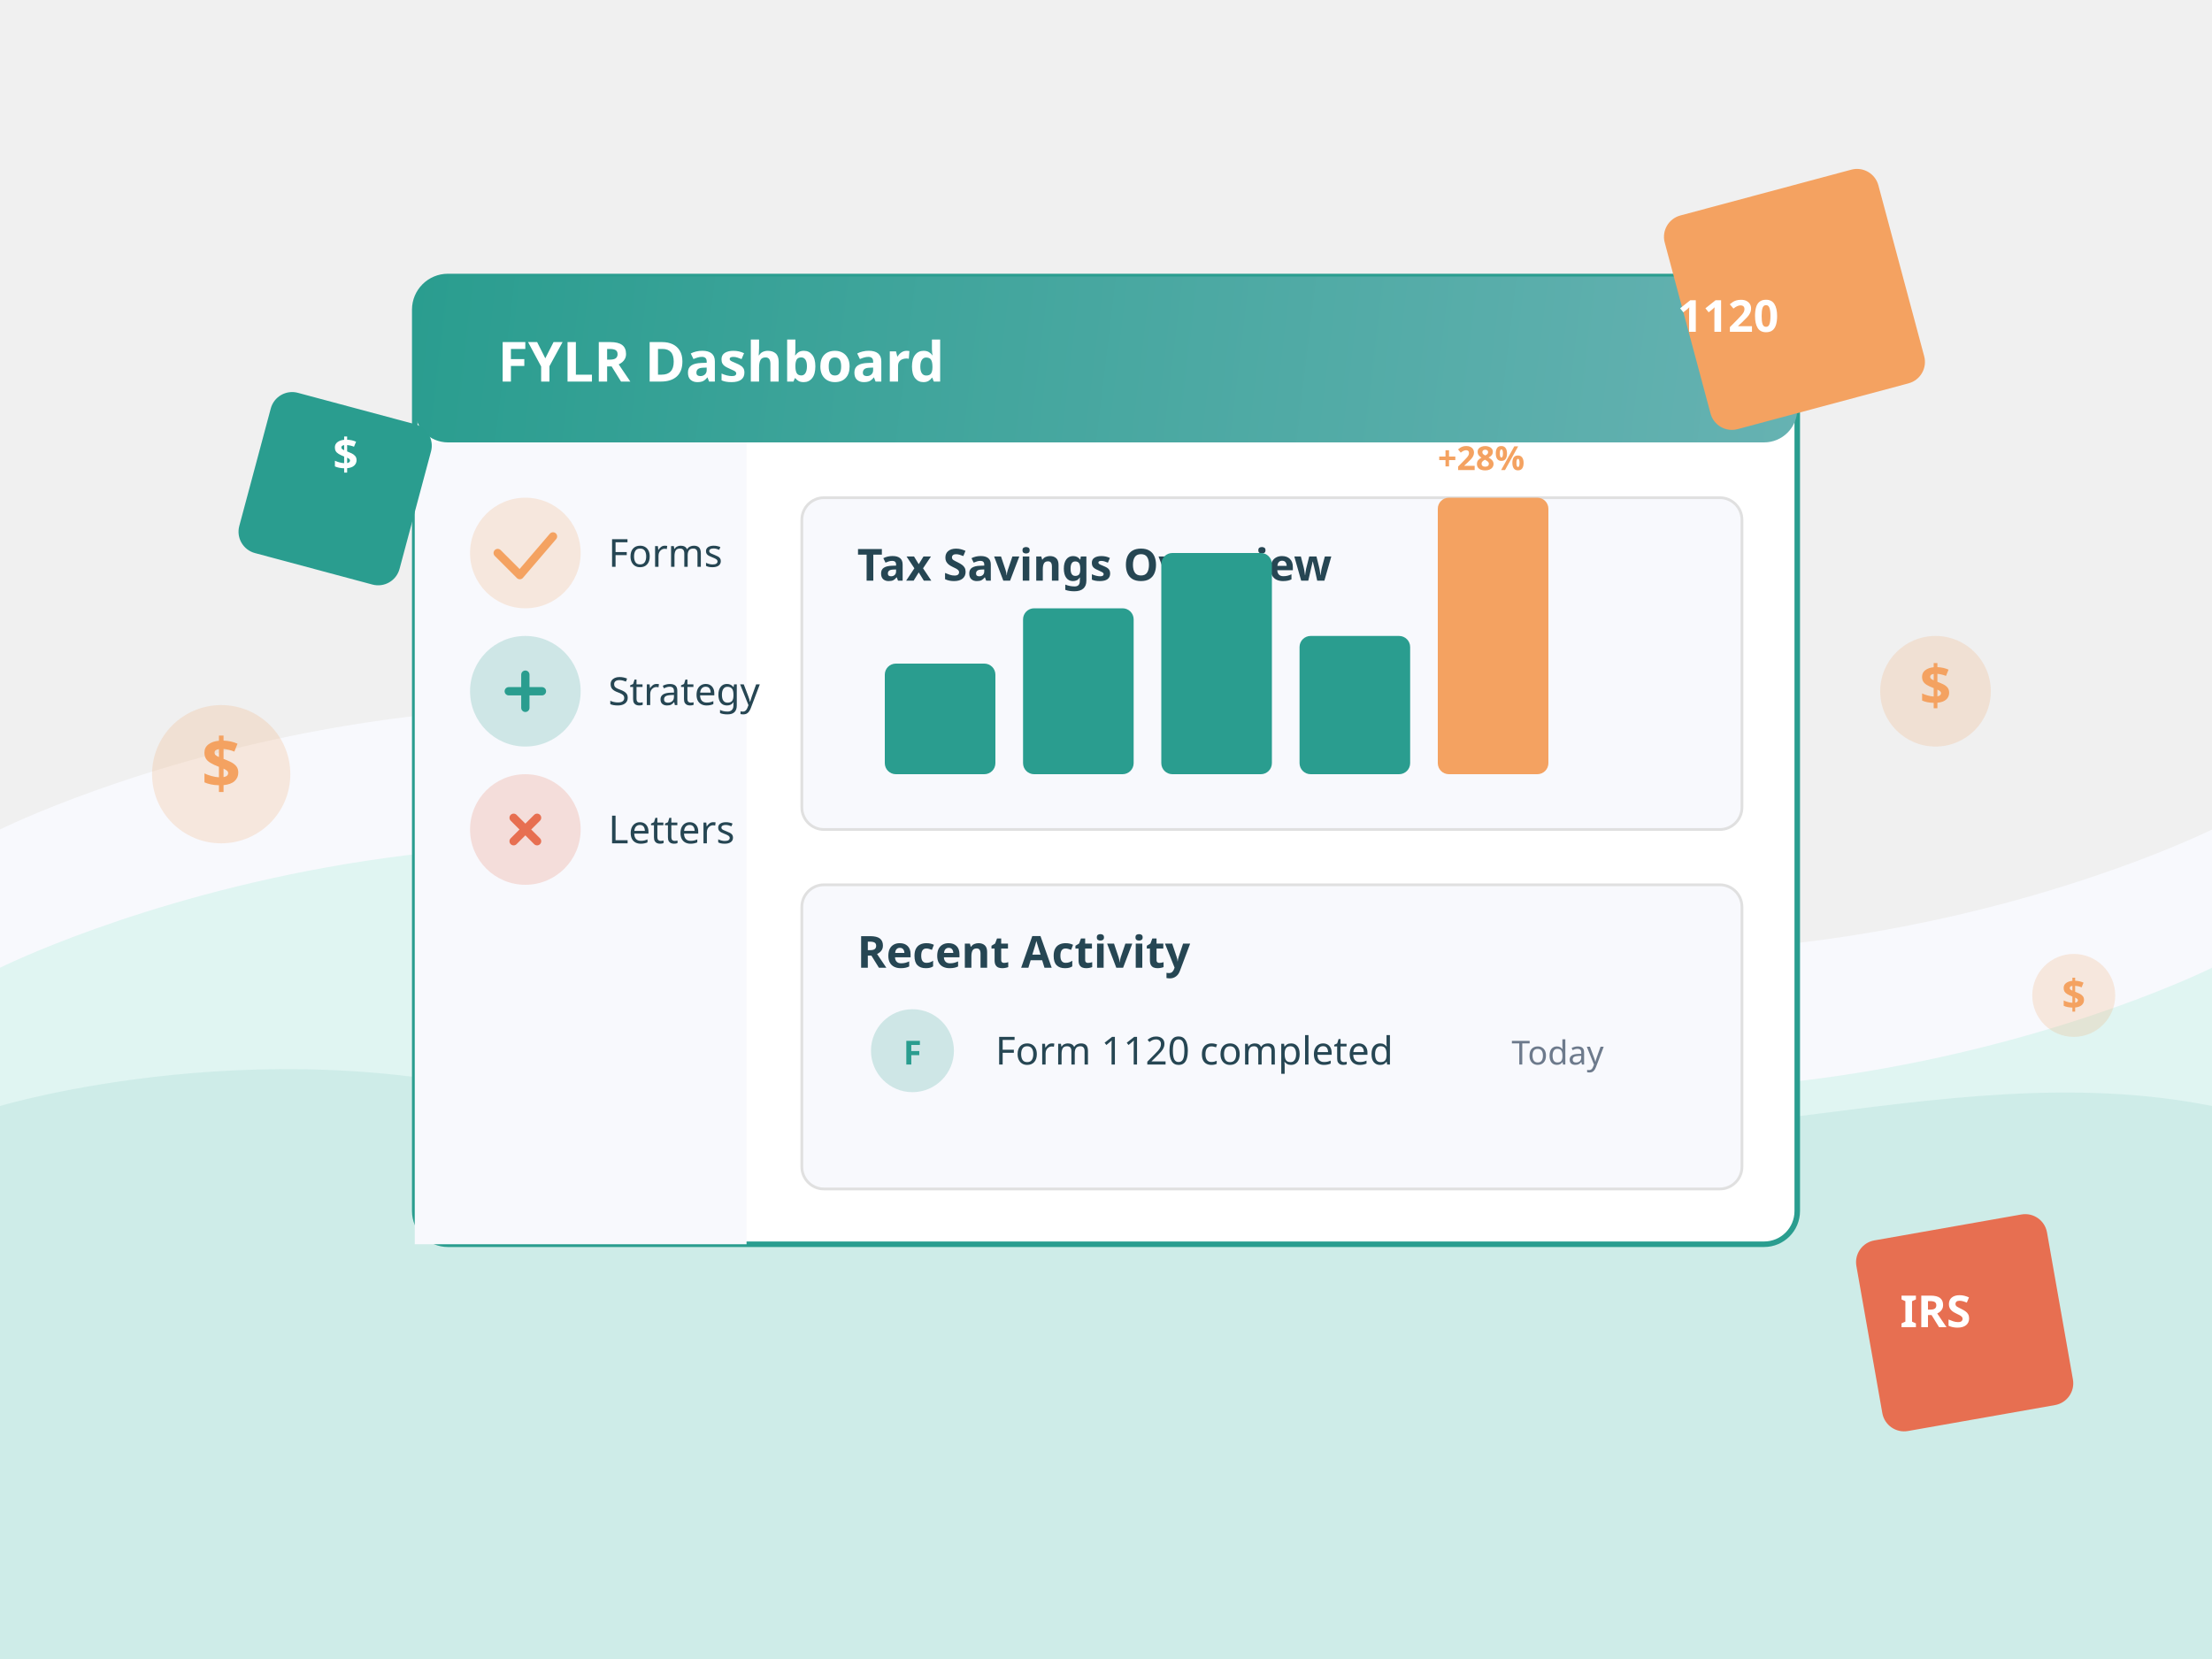
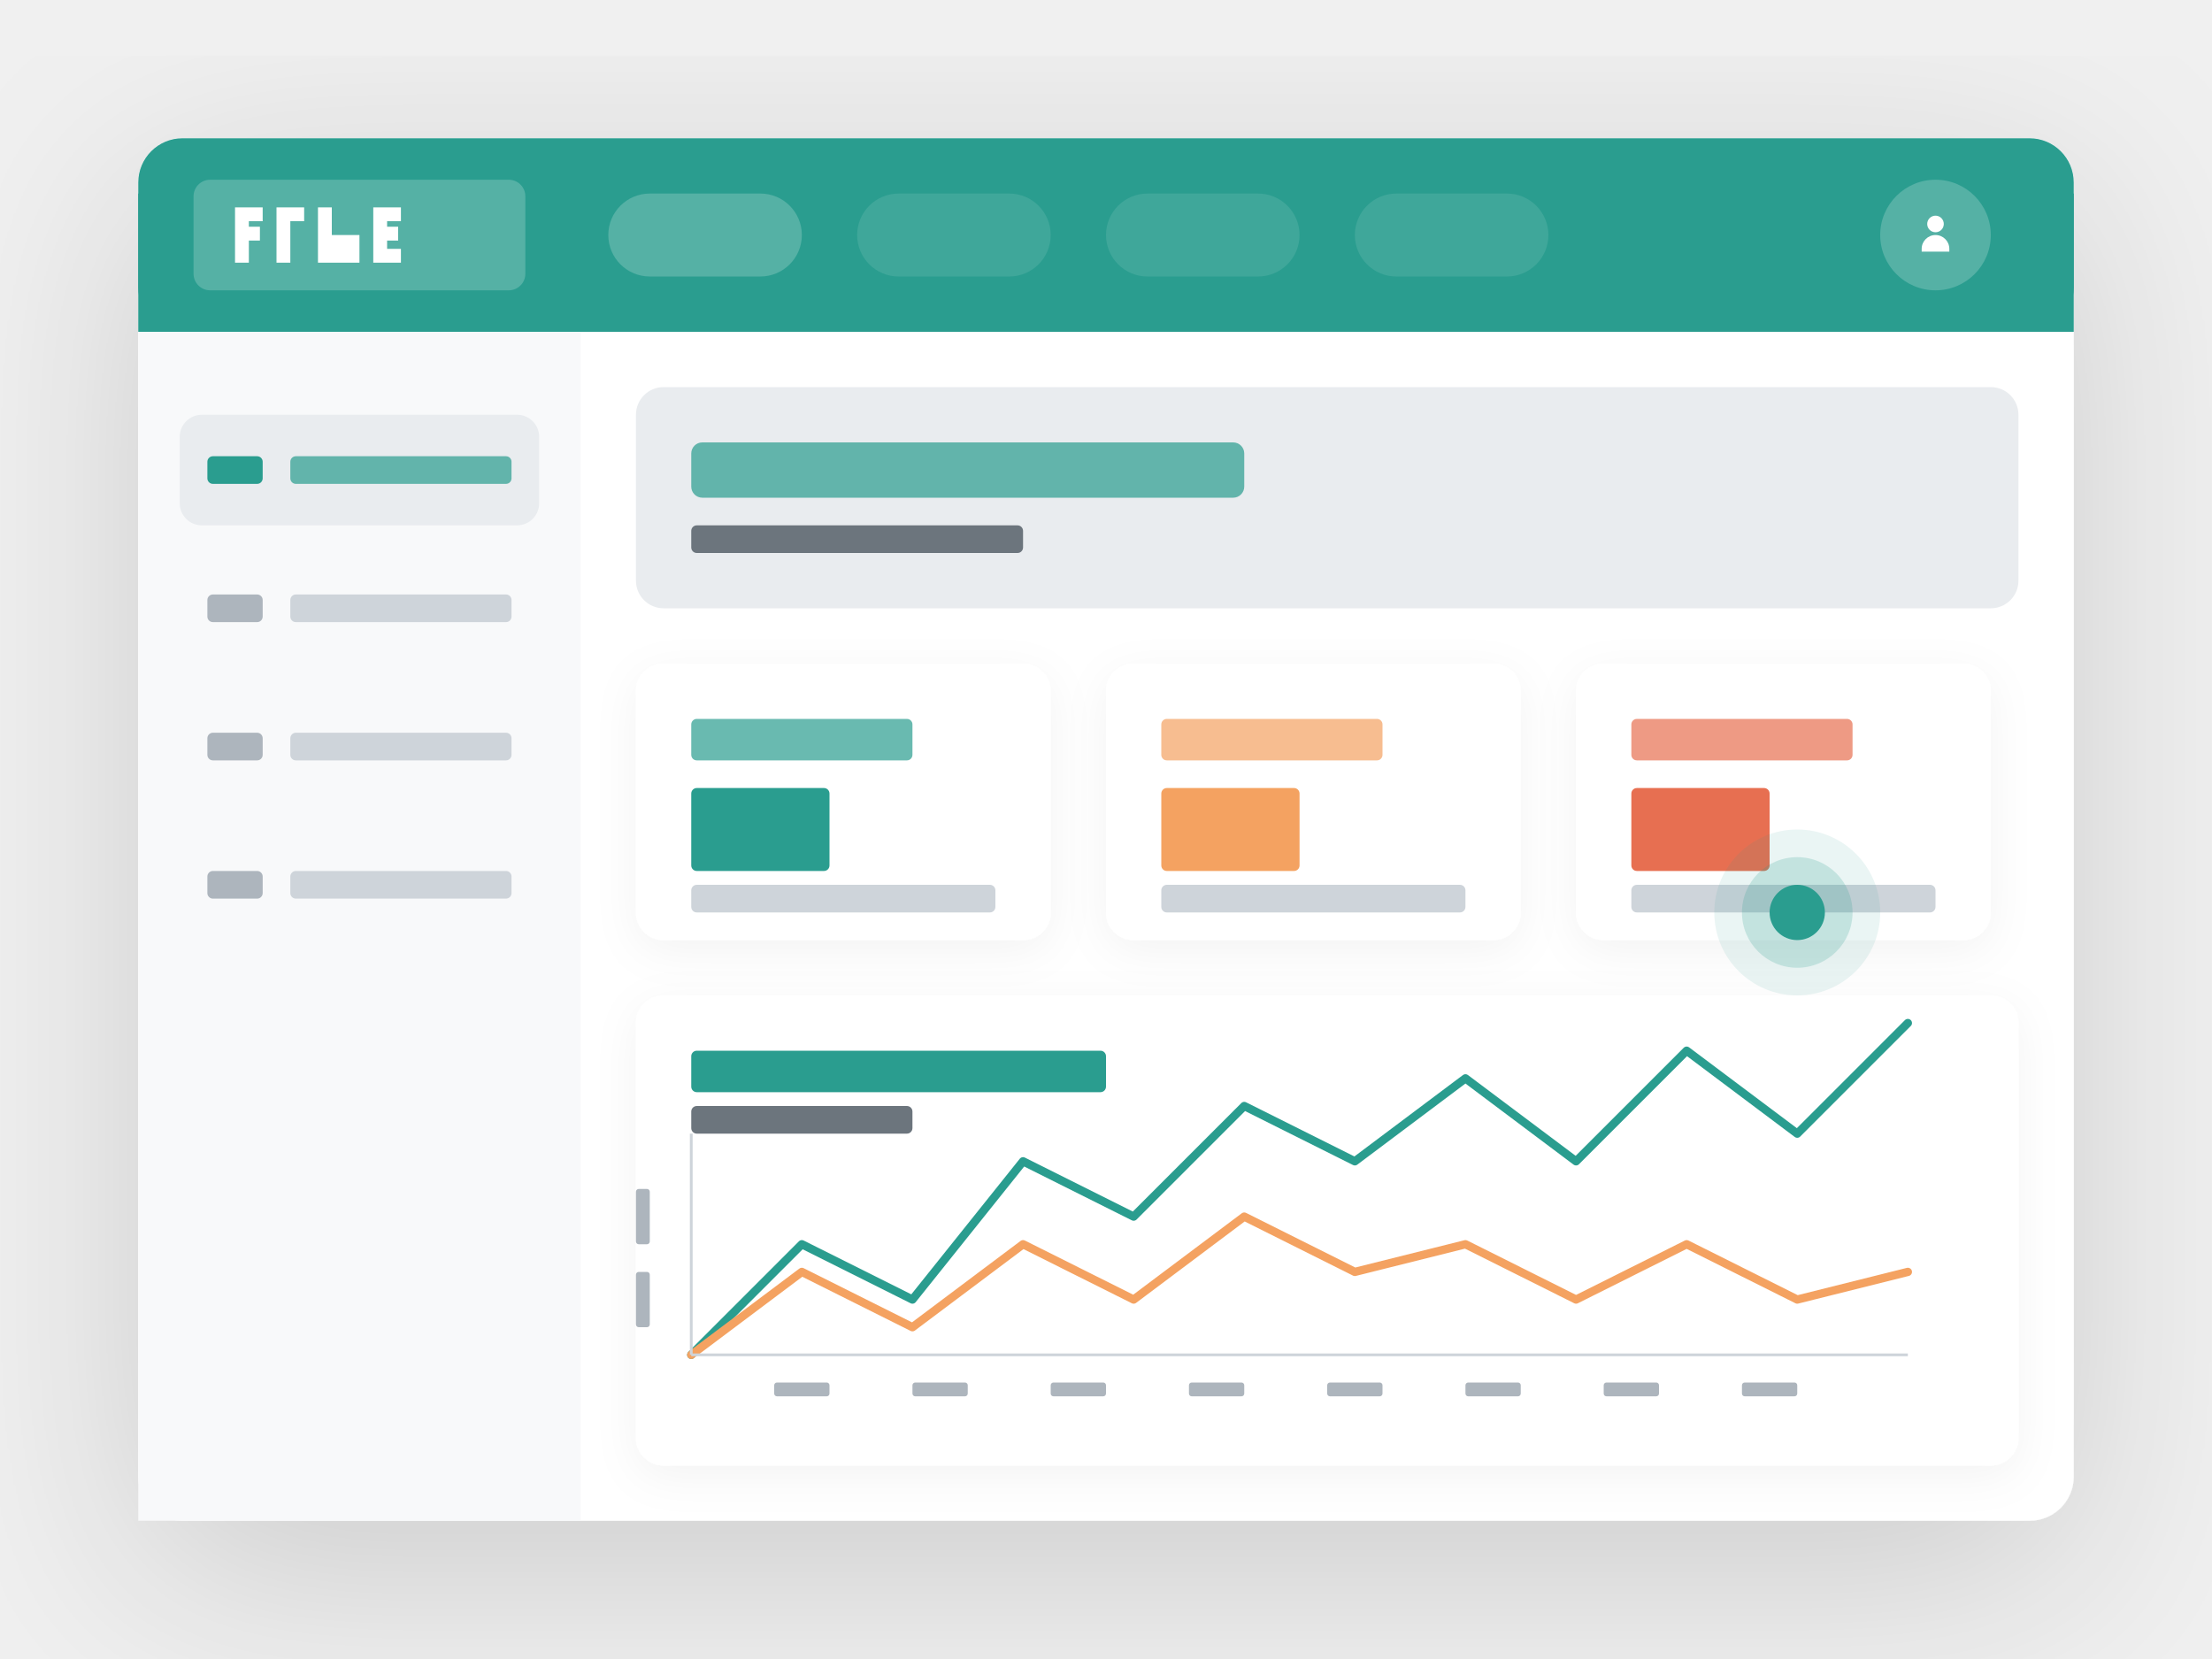
<svg xmlns="http://www.w3.org/2000/svg" width="800" height="600" viewBox="0 0 800 600" fill="none">
-   <path d="M0 300C0 300 200 200 400 300C600 400 800 300 800 300V600H0V300Z" fill="#F8F9FD" />
-   <path d="M0 350C0 350 200 250 400 350C600 450 800 350 800 350V600H0V350Z" fill="#E0F5F2" />
-   <path d="M0 400C0 400 100 370 200 400C300 430 400 370 500 400C600 430 700 380 800 400V600H0V400Z" fill="#2A9D8F" fill-opacity="0.1" />
-   <rect x="150" y="100" width="500" height="350" rx="12" fill="white" stroke="#2A9D8F" stroke-width="2" />
-   <rect x="150" y="100" width="500" height="60" rx="12" fill="url(#header_gradient)" />
-   <text x="180" y="138" font-family="Montserrat, sans-serif" font-size="20" font-weight="bold" fill="white">FYLR Dashboard</text>
-   <rect x="150" y="160" width="120" height="290" fill="#F8F9FD" />
-   <circle cx="190" cy="200" r="20" fill="#F4A261" fill-opacity="0.2" />
-   <path d="M180 200L188 208L200 194" stroke="#F4A261" stroke-width="3" stroke-linecap="round" stroke-linejoin="round" />
-   <text x="220" y="205" font-family="Montserrat, sans-serif" font-size="14" fill="#264653">Forms</text>
-   <circle cx="190" cy="250" r="20" fill="#2A9D8F" fill-opacity="0.2" />
-   <path d="M184 250H196M190 244V256" stroke="#2A9D8F" stroke-width="3" stroke-linecap="round" />
-   <text x="220" y="255" font-family="Montserrat, sans-serif" font-size="14" fill="#264653">Strategy</text>
-   <circle cx="190" cy="300" r="20" fill="#E76F51" fill-opacity="0.2" />
-   <path d="M184 300H196M190 294L190 306" stroke="#E76F51" stroke-width="3" stroke-linecap="round" transform="rotate(45 190 300)" />
-   <text x="220" y="305" font-family="Montserrat, sans-serif" font-size="14" fill="#264653">Letters</text>
-   <rect x="290" y="180" width="340" height="120" rx="8" fill="#F8F9FD" stroke="#E0E0E0" stroke-width="1" />
-   <text x="310" y="210" font-family="Montserrat, sans-serif" font-size="16" font-weight="600" fill="#264653">Tax Savings Overview</text>
-   <rect x="320" y="240" width="40" height="40" fill="#2A9D8F" rx="4" />
-   <rect x="370" y="220" width="40" height="60" fill="#2A9D8F" rx="4" />
-   <rect x="420" y="200" width="40" height="80" fill="#2A9D8F" rx="4" />
-   <rect x="470" y="230" width="40" height="50" fill="#2A9D8F" rx="4" />
-   <rect x="520" y="180" width="40" height="100" fill="#F4A261" rx="4" />
-   <text x="520" y="170" font-family="Montserrat, sans-serif" font-size="12" font-weight="600" fill="#F4A261">+28%</text>
-   <rect x="290" y="320" width="340" height="110" rx="8" fill="#F8F9FD" stroke="#E0E0E0" stroke-width="1" />
-   <text x="310" y="350" font-family="Montserrat, sans-serif" font-size="16" font-weight="600" fill="#264653">Recent Activity</text>
-   <circle cx="330" cy="380" r="15" fill="#2A9D8F" fill-opacity="0.2" />
-   <text x="330" y="385" font-family="Montserrat, sans-serif" font-size="12" font-weight="bold" fill="#2A9D8F" text-anchor="middle">F</text>
-   <text x="360" y="385" font-family="Montserrat, sans-serif" font-size="14" fill="#264653">Form 1120 completed</text>
-   <text x="580" y="385" font-family="Montserrat, sans-serif" font-size="12" fill="#6D7A8C" text-anchor="end">Today</text>
-   <rect x="600" y="80" width="80" height="80" rx="8" fill="#F4A261" transform="rotate(-15 600 80)" />
-   <text x="625" y="120" font-family="Montserrat, sans-serif" font-size="16" font-weight="bold" fill="white" text-anchor="middle">1120</text>
-   <rect x="100" y="140" width="60" height="60" rx="8" fill="#2A9D8F" transform="rotate(15 100 140)" />
-   <text x="125" y="170" font-family="Montserrat, sans-serif" font-size="16" font-weight="bold" fill="white" text-anchor="middle">$</text>
-   <rect x="670" y="450" width="70" height="70" rx="8" fill="#E76F51" transform="rotate(-10 670 450)" />
-   <text x="700" y="480" font-family="Montserrat, sans-serif" font-size="16" font-weight="bold" fill="white" text-anchor="middle">IRS</text>
-   <circle cx="700" cy="250" r="20" fill="#F4A261" fill-opacity="0.2" />
-   <text x="700" y="255" font-family="Montserrat, sans-serif" font-size="20" font-weight="bold" fill="#F4A261" text-anchor="middle">$</text>
-   <circle cx="80" cy="280" r="25" fill="#F4A261" fill-opacity="0.2" />
-   <text x="80" y="285" font-family="Montserrat, sans-serif" font-size="25" font-weight="bold" fill="#F4A261" text-anchor="middle">$</text>
-   <circle cx="750" cy="360" r="15" fill="#F4A261" fill-opacity="0.2" />
-   <text x="750" y="365" font-family="Montserrat, sans-serif" font-size="15" font-weight="bold" fill="#F4A261" text-anchor="middle">$</text>
-   <defs>
-     <linearGradient id="header_gradient" x1="150" y1="100" x2="650" y2="160" gradientUnits="userSpaceOnUse">
-       <stop offset="0" stop-color="#2A9D8F" />
-       <stop offset="1" stop-color="#66B2B2" />
-     </linearGradient>
-   </defs>
+   <rect x="50" y="50" width="700" height="500" rx="16" fill="white" filter="drop-shadow(0px 20px 40px rgba(0, 0, 0, 0.15))" />
+   <rect x="50" y="50" width="700" height="70" rx="16" fill="#2A9D8F" />
+   <rect x="50" y="70" width="700" height="50" fill="#2A9D8F" />
+   <rect x="70" y="65" width="120" height="40" rx="6" fill="white" fill-opacity="0.2" />
+   <path d="M85 75H95V80H90V82H94V87H90V95H85V75Z" fill="white" />
+   <path d="M100 75H110V80H105V95H100V75Z" fill="white" />
+   <path d="M115 75H120V85H130V95H115V75Z" fill="white" />
+   <path d="M135 75H145V80H140V82H144V87H140V90H145V95H135V75Z" fill="white" />
+   <rect x="220" y="70" width="70" height="30" rx="15" fill="white" fill-opacity="0.2" />
+   <rect x="310" y="70" width="70" height="30" rx="15" fill="white" fill-opacity="0.1" />
+   <rect x="400" y="70" width="70" height="30" rx="15" fill="white" fill-opacity="0.1" />
+   <rect x="490" y="70" width="70" height="30" rx="15" fill="white" fill-opacity="0.1" />
+   <circle cx="700" cy="85" r="20" fill="white" fill-opacity="0.2" />
+   <path d="M700 78C698.343 78 697 79.343 697 81C697 82.657 698.343 84 700 84C701.657 84 703 82.657 703 81C703 79.343 701.657 78 700 78Z" fill="white" />
+   <path d="M700 85C697.239 85 695 87.239 695 90V91H705V90C705 87.239 702.761 85 700 85Z" fill="white" />
+   <rect x="50" y="120" width="160" height="430" fill="#F8F9FA" />
+   <rect x="65" y="150" width="130" height="40" rx="8" fill="#E9ECEF" />
+   <rect x="75" y="165" width="20" height="10" rx="2" fill="#2A9D8F" />
+   <rect x="105" y="165" width="80" height="10" rx="2" fill="#2A9D8F" fill-opacity="0.7" />
+   <rect x="65" y="200" width="130" height="40" rx="8" fill="#F8F9FA" />
+   <rect x="75" y="215" width="20" height="10" rx="2" fill="#ADB5BD" />
+   <rect x="105" y="215" width="80" height="10" rx="2" fill="#CED4DA" />
+   <rect x="65" y="250" width="130" height="40" rx="8" fill="#F8F9FA" />
+   <rect x="75" y="265" width="20" height="10" rx="2" fill="#ADB5BD" />
+   <rect x="105" y="265" width="80" height="10" rx="2" fill="#CED4DA" />
+   <rect x="65" y="300" width="130" height="40" rx="8" fill="#F8F9FA" />
+   <rect x="75" y="315" width="20" height="10" rx="2" fill="#ADB5BD" />
+   <rect x="105" y="315" width="80" height="10" rx="2" fill="#CED4DA" />
+   <rect x="230" y="140" width="500" height="80" rx="10" fill="#E9ECEF" />
+   <rect x="250" y="160" width="200" height="20" rx="4" fill="#2A9D8F" fill-opacity="0.7" />
+   <rect x="250" y="190" width="120" height="10" rx="2" fill="#6C757D" />
+   <rect x="230" y="240" width="150" height="100" rx="10" fill="white" filter="drop-shadow(0px 4px 8px rgba(0, 0, 0, 0.05))" />
+   <rect x="250" y="260" width="80" height="15" rx="2" fill="#2A9D8F" fill-opacity="0.7" />
+   <rect x="250" y="285" width="50" height="30" rx="2" fill="#2A9D8F" />
+   <rect x="250" y="320" width="110" height="10" rx="2" fill="#CED4DA" />
+   <rect x="400" y="240" width="150" height="100" rx="10" fill="white" filter="drop-shadow(0px 4px 8px rgba(0, 0, 0, 0.05))" />
+   <rect x="420" y="260" width="80" height="15" rx="2" fill="#f4a261" fill-opacity="0.7" />
+   <rect x="420" y="285" width="50" height="30" rx="2" fill="#f4a261" />
+   <rect x="420" y="320" width="110" height="10" rx="2" fill="#CED4DA" />
+   <rect x="570" y="240" width="150" height="100" rx="10" fill="white" filter="drop-shadow(0px 4px 8px rgba(0, 0, 0, 0.05))" />
+   <rect x="590" y="260" width="80" height="15" rx="2" fill="#e76f51" fill-opacity="0.7" />
+   <rect x="590" y="285" width="50" height="30" rx="2" fill="#e76f51" />
+   <rect x="590" y="320" width="110" height="10" rx="2" fill="#CED4DA" />
+   <rect x="230" y="360" width="500" height="170" rx="10" fill="white" filter="drop-shadow(0px 4px 8px rgba(0, 0, 0, 0.05))" />
+   <rect x="250" y="380" width="150" height="15" rx="2" fill="#2A9D8F" />
+   <rect x="250" y="400" width="80" height="10" rx="2" fill="#6C757D" />
+   <path d="M250 490L290 450L330 470L370 420L410 440L450 400L490 420L530 390L570 420L610 380L650 410L690 370" stroke="#2A9D8F" stroke-width="3" stroke-linecap="round" stroke-linejoin="round" />
+   <path d="M250 490L290 460L330 480L370 450L410 470L450 440L490 460L530 450L570 470L610 450L650 470L690 460" stroke="#f4a261" stroke-width="3" stroke-linecap="round" stroke-linejoin="round" />
+   <line x1="250" y1="490" x2="690" y2="490" stroke="#CED4DA" stroke-width="1" />
+   <line x1="250" y1="490" x2="250" y2="410" stroke="#CED4DA" stroke-width="1" />
+   <rect x="280" y="500" width="20" height="5" rx="1" fill="#ADB5BD" />
+   <rect x="330" y="500" width="20" height="5" rx="1" fill="#ADB5BD" />
+   <rect x="380" y="500" width="20" height="5" rx="1" fill="#ADB5BD" />
+   <rect x="430" y="500" width="20" height="5" rx="1" fill="#ADB5BD" />
+   <rect x="480" y="500" width="20" height="5" rx="1" fill="#ADB5BD" />
+   <rect x="530" y="500" width="20" height="5" rx="1" fill="#ADB5BD" />
+   <rect x="580" y="500" width="20" height="5" rx="1" fill="#ADB5BD" />
+   <rect x="630" y="500" width="20" height="5" rx="1" fill="#ADB5BD" />
+   <rect x="230" y="430" width="5" height="20" rx="1" fill="#ADB5BD" />
+   <rect x="230" y="460" width="5" height="20" rx="1" fill="#ADB5BD" />
+   <circle cx="650" cy="330" r="30" fill="#2A9D8F" fill-opacity="0.1" />
+   <circle cx="650" cy="330" r="20" fill="#2A9D8F" fill-opacity="0.2" />
+   <circle cx="650" cy="330" r="10" fill="#2A9D8F" />
</svg>
